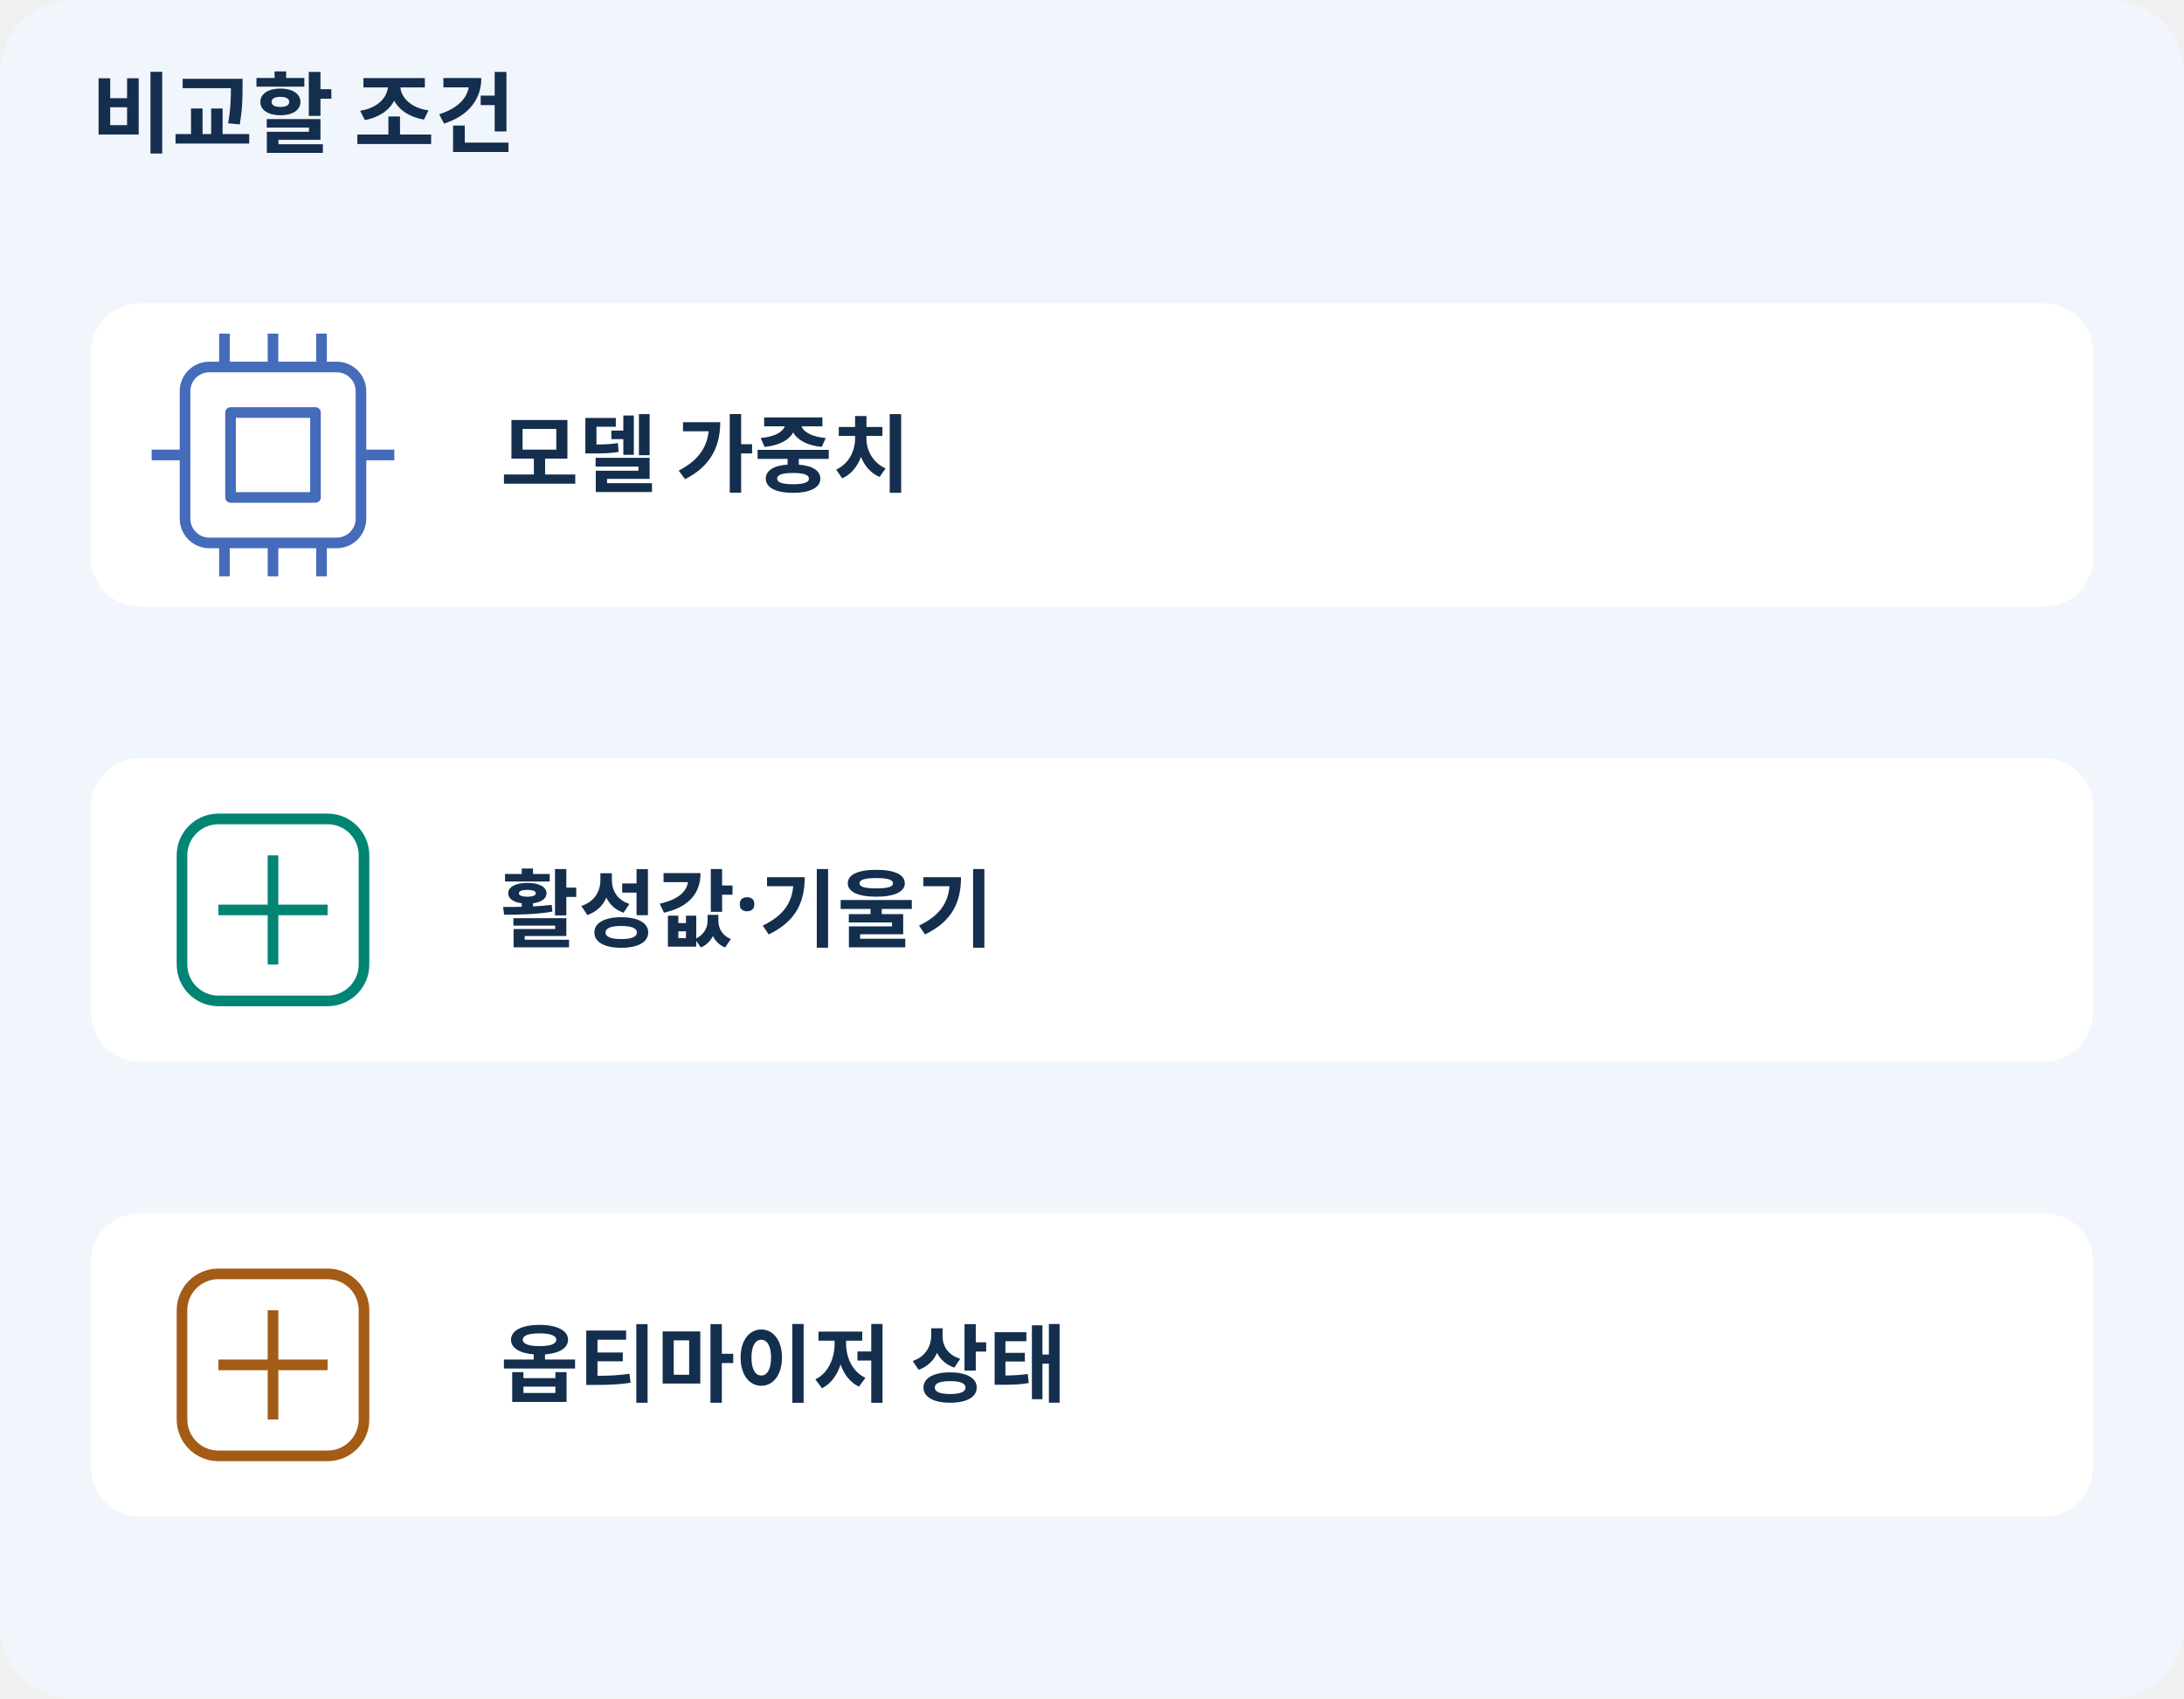
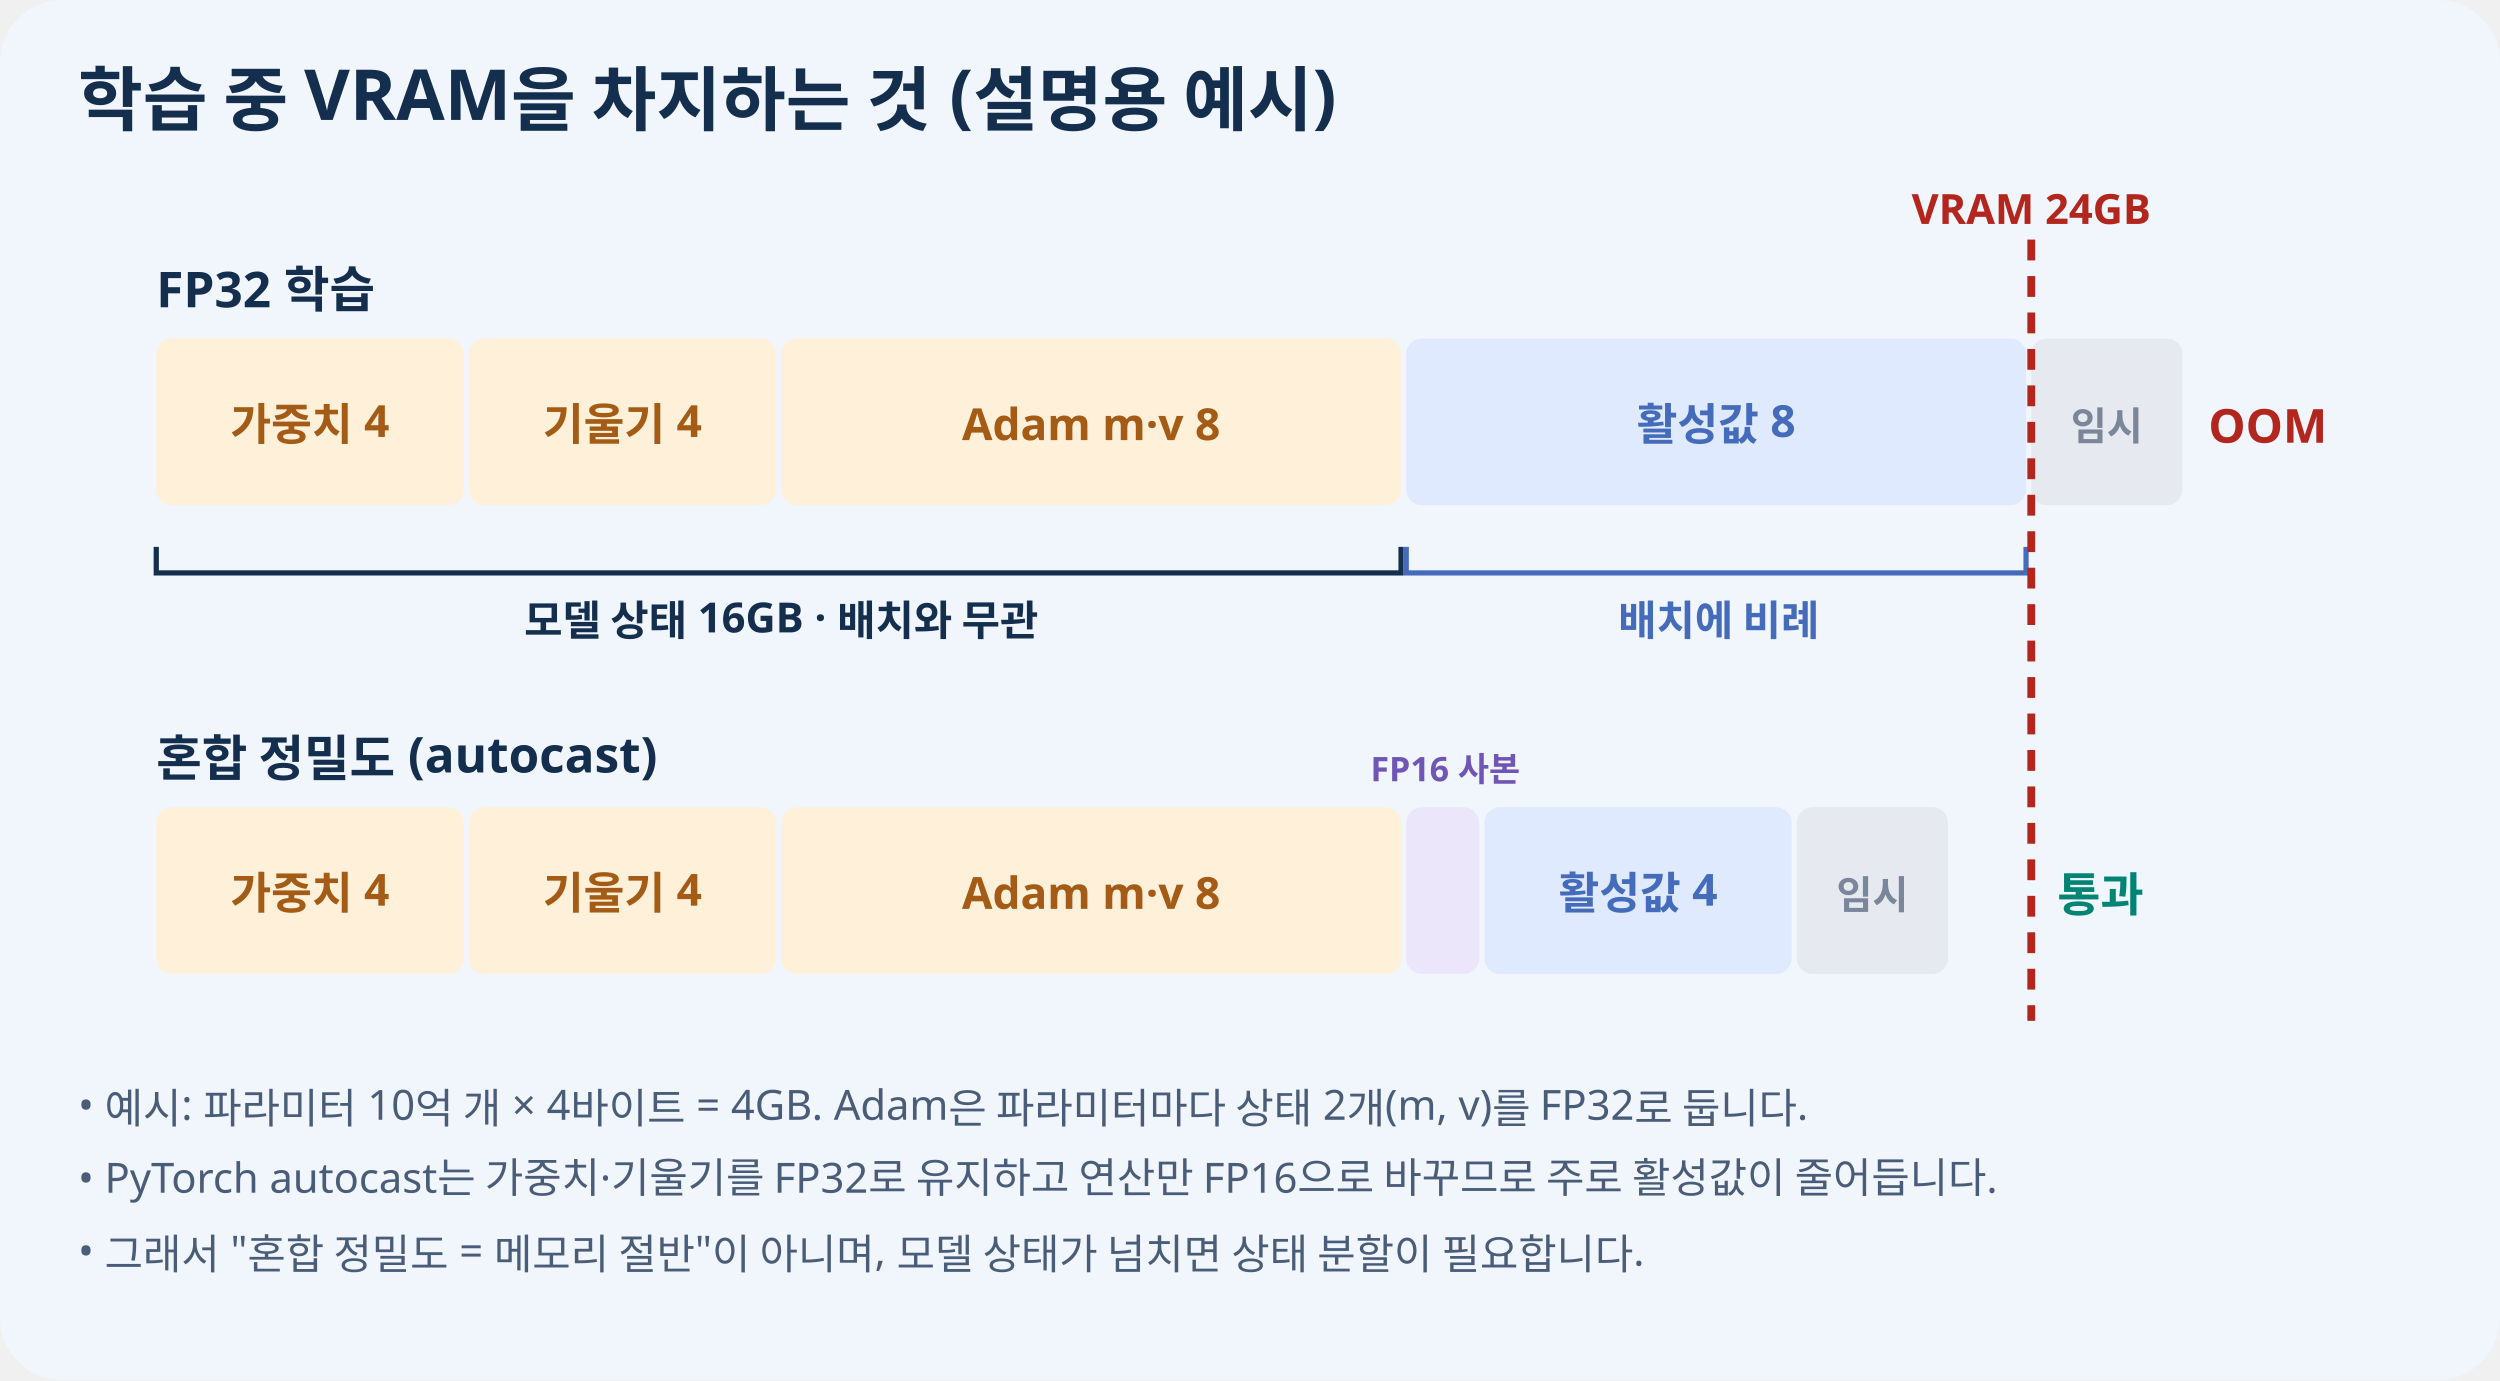
- <svg xmlns="http://www.w3.org/2000/svg" width="720" height="560" viewBox="0 0 720 560" role="img" aria-labelledby="title">
+ <svg xmlns="http://www.w3.org/2000/svg" width="960" height="530" viewBox="0 0 960 530" role="img" aria-labelledby="title">
+   <defs>
+     <marker id="a-navy" viewBox="0 0 10 10" refX="8.5" refY="5" markerWidth="7" markerHeight="7" orient="auto-start-reverse">
+       <path d="M0 0L10 5L0 10z" fill="#142e4e" />
+     </marker>
+     <marker id="a-blue" viewBox="0 0 10 10" refX="8.5" refY="5" markerWidth="7" markerHeight="7" orient="auto-start-reverse">
+       <path d="M0 0L10 5L0 10z" fill="#456bbb" />
+     </marker>
+     <marker id="a-green" viewBox="0 0 10 10" refX="8.5" refY="5" markerWidth="7" markerHeight="7" orient="auto-start-reverse">
+       <path d="M0 0L10 5L0 10z" fill="#008474" />
+     </marker>
+     <marker id="a-orange" viewBox="0 0 10 10" refX="8.5" refY="5" markerWidth="7" markerHeight="7" orient="auto-start-reverse">
+       <path d="M0 0L10 5L0 10z" fill="#a35b16" />
+     </marker>
+     <marker id="a-red" viewBox="0 0 10 10" refX="8.5" refY="5" markerWidth="7" markerHeight="7" orient="auto-start-reverse">
+       <path d="M0 0L10 5L0 10z" fill="#b3261e" />
+     </marker>
+     <marker id="a-gray" viewBox="0 0 10 10" refX="8.5" refY="5" markerWidth="7" markerHeight="7" orient="auto-start-reverse">
+       <path d="M0 0L10 5L0 10z" fill="#7a869a" />
+     </marker>
+     <marker id="a-purple" viewBox="0 0 10 10" refX="8.5" refY="5" markerWidth="7" markerHeight="7" orient="auto-start-reverse">
+       <path d="M0 0L10 5L0 10z" fill="#6f55b5" />
+     </marker>
+   </defs>
  <rect width="100%" height="100%" rx="24" fill="#f1f5fc" />
  <g font-family="system-ui, sans-serif">
-     <text x="30" y="48" font-size="29" fill="#142e4e" font-weight="700">비교할 조건</text>
-     <rect x="30" y="100" width="660" height="100" rx="16" fill="white" />
-     <g transform="translate(90 150)" fill="none" stroke="#456bbb" stroke-width="3.5" stroke-linejoin="round">
-       <rect x="-29" y="-29" width="58" height="58" rx="8" />
-       <rect x="-14" y="-14" width="28" height="28" />
-       <path d="M-16 -40V-30M0 -40V-30M16 -40V-30M-16 30V40M0 30V40M16 30V40M-40 0H-30M30 0H40" />
-     </g>
-     <text x="165" y="160" font-size="28" fill="#142e4e" font-weight="600">모델 가중치</text>
-     <rect x="30" y="250" width="660" height="100" rx="16" fill="white" />
-     <g transform="translate(90 300)" fill="none" stroke="#008474" stroke-width="3.5" stroke-linejoin="round">
-       <rect x="-30" y="-30" width="60" height="60" rx="12" />
-       <path d="M-18 0H18M0 -18V18" />
-     </g>
-     <text x="165" y="310" font-size="28" fill="#142e4e" font-weight="600">활성값·기울기</text>
-     <rect x="30" y="400" width="660" height="100" rx="16" fill="white" />
-     <g transform="translate(90 450)" fill="none" stroke="#a35b16" stroke-width="3.5" stroke-linejoin="round">
-       <rect x="-30" y="-30" width="60" height="60" rx="12" />
-       <path d="M-18 0H18M0 -18V18" />
-     </g>
-     <text x="165" y="460" font-size="28" fill="#142e4e" font-weight="600">옵티마이저 상태</text>
+     <text x="30" y="48" font-size="27" fill="#142e4e" font-weight="700">학습 중 VRAM을 차지하는 것 (설명용 예시)</text>
+     <text x="60" y="118" font-size="19" fill="#142e4e" font-weight="700" text-anchor="start">FP32 학습</text>
+     <rect x="60" y="130" width="118" height="64" rx="6" fill="#fff0d9" />
+     <text x="119.0" y="169" font-size="17" fill="#a35b16" font-weight="700" text-anchor="middle">가중치 4</text>
+     <rect x="180" y="130" width="118" height="64" rx="6" fill="#fff0d9" />
+     <text x="239.0" y="169" font-size="17" fill="#a35b16" font-weight="700" text-anchor="middle">기울기 4</text>
+     <rect x="300" y="130" width="238" height="64" rx="6" fill="#fff0d9" />
+     <text x="419.0" y="169" font-size="17" fill="#a35b16" font-weight="700" text-anchor="middle">Adam m·v 8</text>
+     <rect x="540" y="130" width="238" height="64" rx="6" fill="#e0eafe" />
+     <text x="659.0" y="169" font-size="17" fill="#456bbb" font-weight="700" text-anchor="middle">활성값 8</text>
+     <rect x="780" y="130" width="58" height="64" rx="6" fill="#e6eaf0" />
+     <text x="809.0" y="169" font-size="15" fill="#7a869a" font-weight="700" text-anchor="middle">임시</text>
+     <text x="848" y="170" font-size="18" fill="#b3261e" font-weight="700" text-anchor="start">OOM</text>
+     <path d="M60 210V220H538V210" fill="none" stroke="#142e4e" stroke-width="2" />
+     <text x="300" y="244" font-size="16" fill="#142e4e" font-weight="600" text-anchor="middle">모델 상태 16GB · 배치와 무관</text>
+     <path d="M540 210V220H778V210" fill="none" stroke="#456bbb" stroke-width="2" />
+     <text x="660" y="244" font-size="16" fill="#456bbb" font-weight="600" text-anchor="middle">배치에 비례</text>
+     <text x="60" y="298" font-size="19" fill="#142e4e" font-weight="700" text-anchor="start">혼합 정밀도 (autocast)</text>
+     <rect x="60" y="310" width="118" height="64" rx="6" fill="#fff0d9" />
+     <text x="119.0" y="349" font-size="17" fill="#a35b16" font-weight="700" text-anchor="middle">가중치 4</text>
+     <rect x="180" y="310" width="118" height="64" rx="6" fill="#fff0d9" />
+     <text x="239.0" y="349" font-size="17" fill="#a35b16" font-weight="700" text-anchor="middle">기울기 4</text>
+     <rect x="300" y="310" width="238" height="64" rx="6" fill="#fff0d9" />
+     <text x="419.0" y="349" font-size="17" fill="#a35b16" font-weight="700" text-anchor="middle">Adam m·v 8</text>
+     <rect x="540" y="310" width="28" height="64" rx="6" fill="#ece6fa" />
+     <text x="554.0" y="349" font-size="15" fill="#6f55b5" font-weight="700" text-anchor="middle" />
+     <rect x="570" y="310" width="118" height="64" rx="6" fill="#e0eafe" />
+     <text x="629.0" y="349" font-size="17" fill="#456bbb" font-weight="700" text-anchor="middle">활성값 4</text>
+     <rect x="690" y="310" width="58" height="64" rx="6" fill="#e6eaf0" />
+     <text x="719.0" y="349" font-size="15" fill="#7a869a" font-weight="700" text-anchor="middle">임시</text>
+     <text x="790" y="350" font-size="18" fill="#008474" font-weight="700" text-anchor="start">통과</text>
+     <text x="555.0" y="300" font-size="13" fill="#6f55b5" font-weight="600" text-anchor="middle">FP16 사본</text>
+     <line x1="780" y1="92" x2="780" y2="392" stroke="#b3261e" stroke-width="3" stroke-dasharray="8 6" />
+     <text x="780" y="86" font-size="16" fill="#b3261e" font-weight="700" text-anchor="middle">VRAM 24GB</text>
+     <text x="30" y="430" font-size="16" fill="#4a5d78" font-weight="400" text-anchor="start">• 예시: 파라미터 10억 개 × 4바이트 = 4GB. Adam은 파라미터마다 상태 2개(m, v)를 FP32로 둡니다.</text>
+     <text x="30" y="458" font-size="16" fill="#4a5d78" font-weight="400" text-anchor="start">• PyTorch autocast는 가중치·기울기를 FP32로 유지하고 연산만 FP16으로 바꾸므로 주로 활성값이 줄어듭니다.</text>
+     <text x="30" y="486" font-size="16" fill="#4a5d78" font-weight="400" text-anchor="start">• 그래서 "혼합 정밀도 = 메모리 절반"이 아니며, 모델 상태가 넘치면 상태 분할이 필요합니다.</text>
  </g>
</svg>
